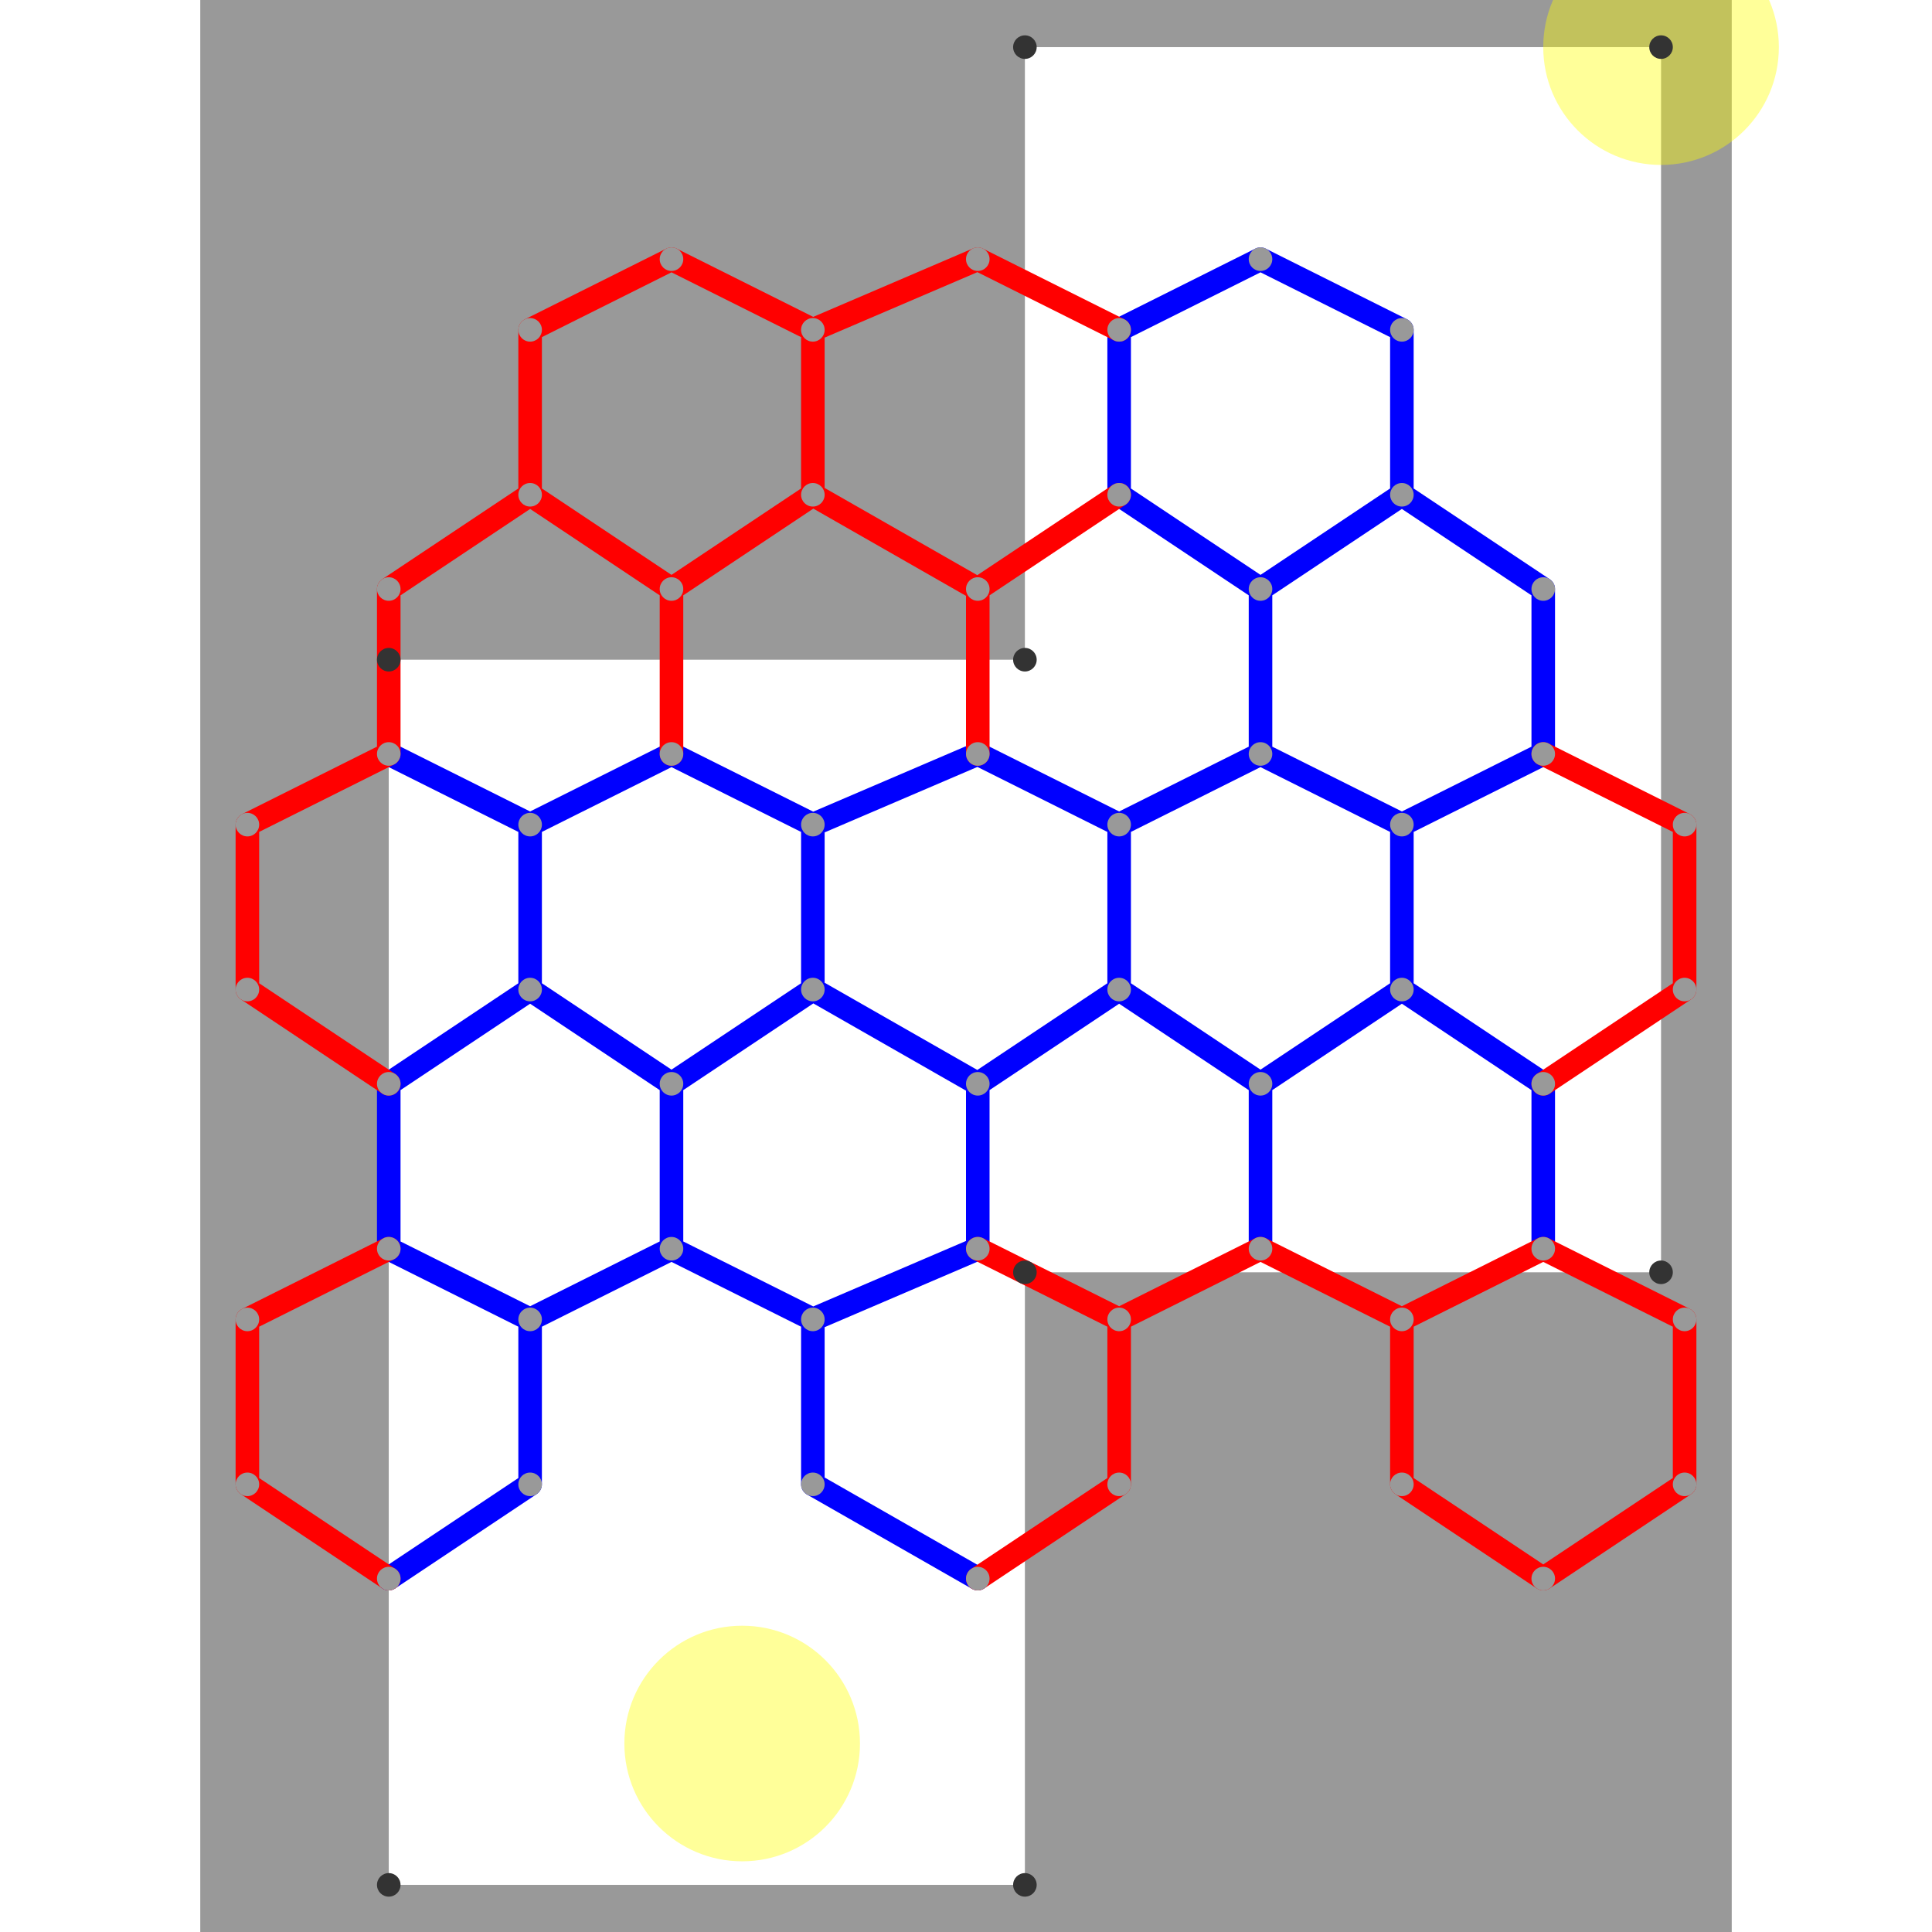
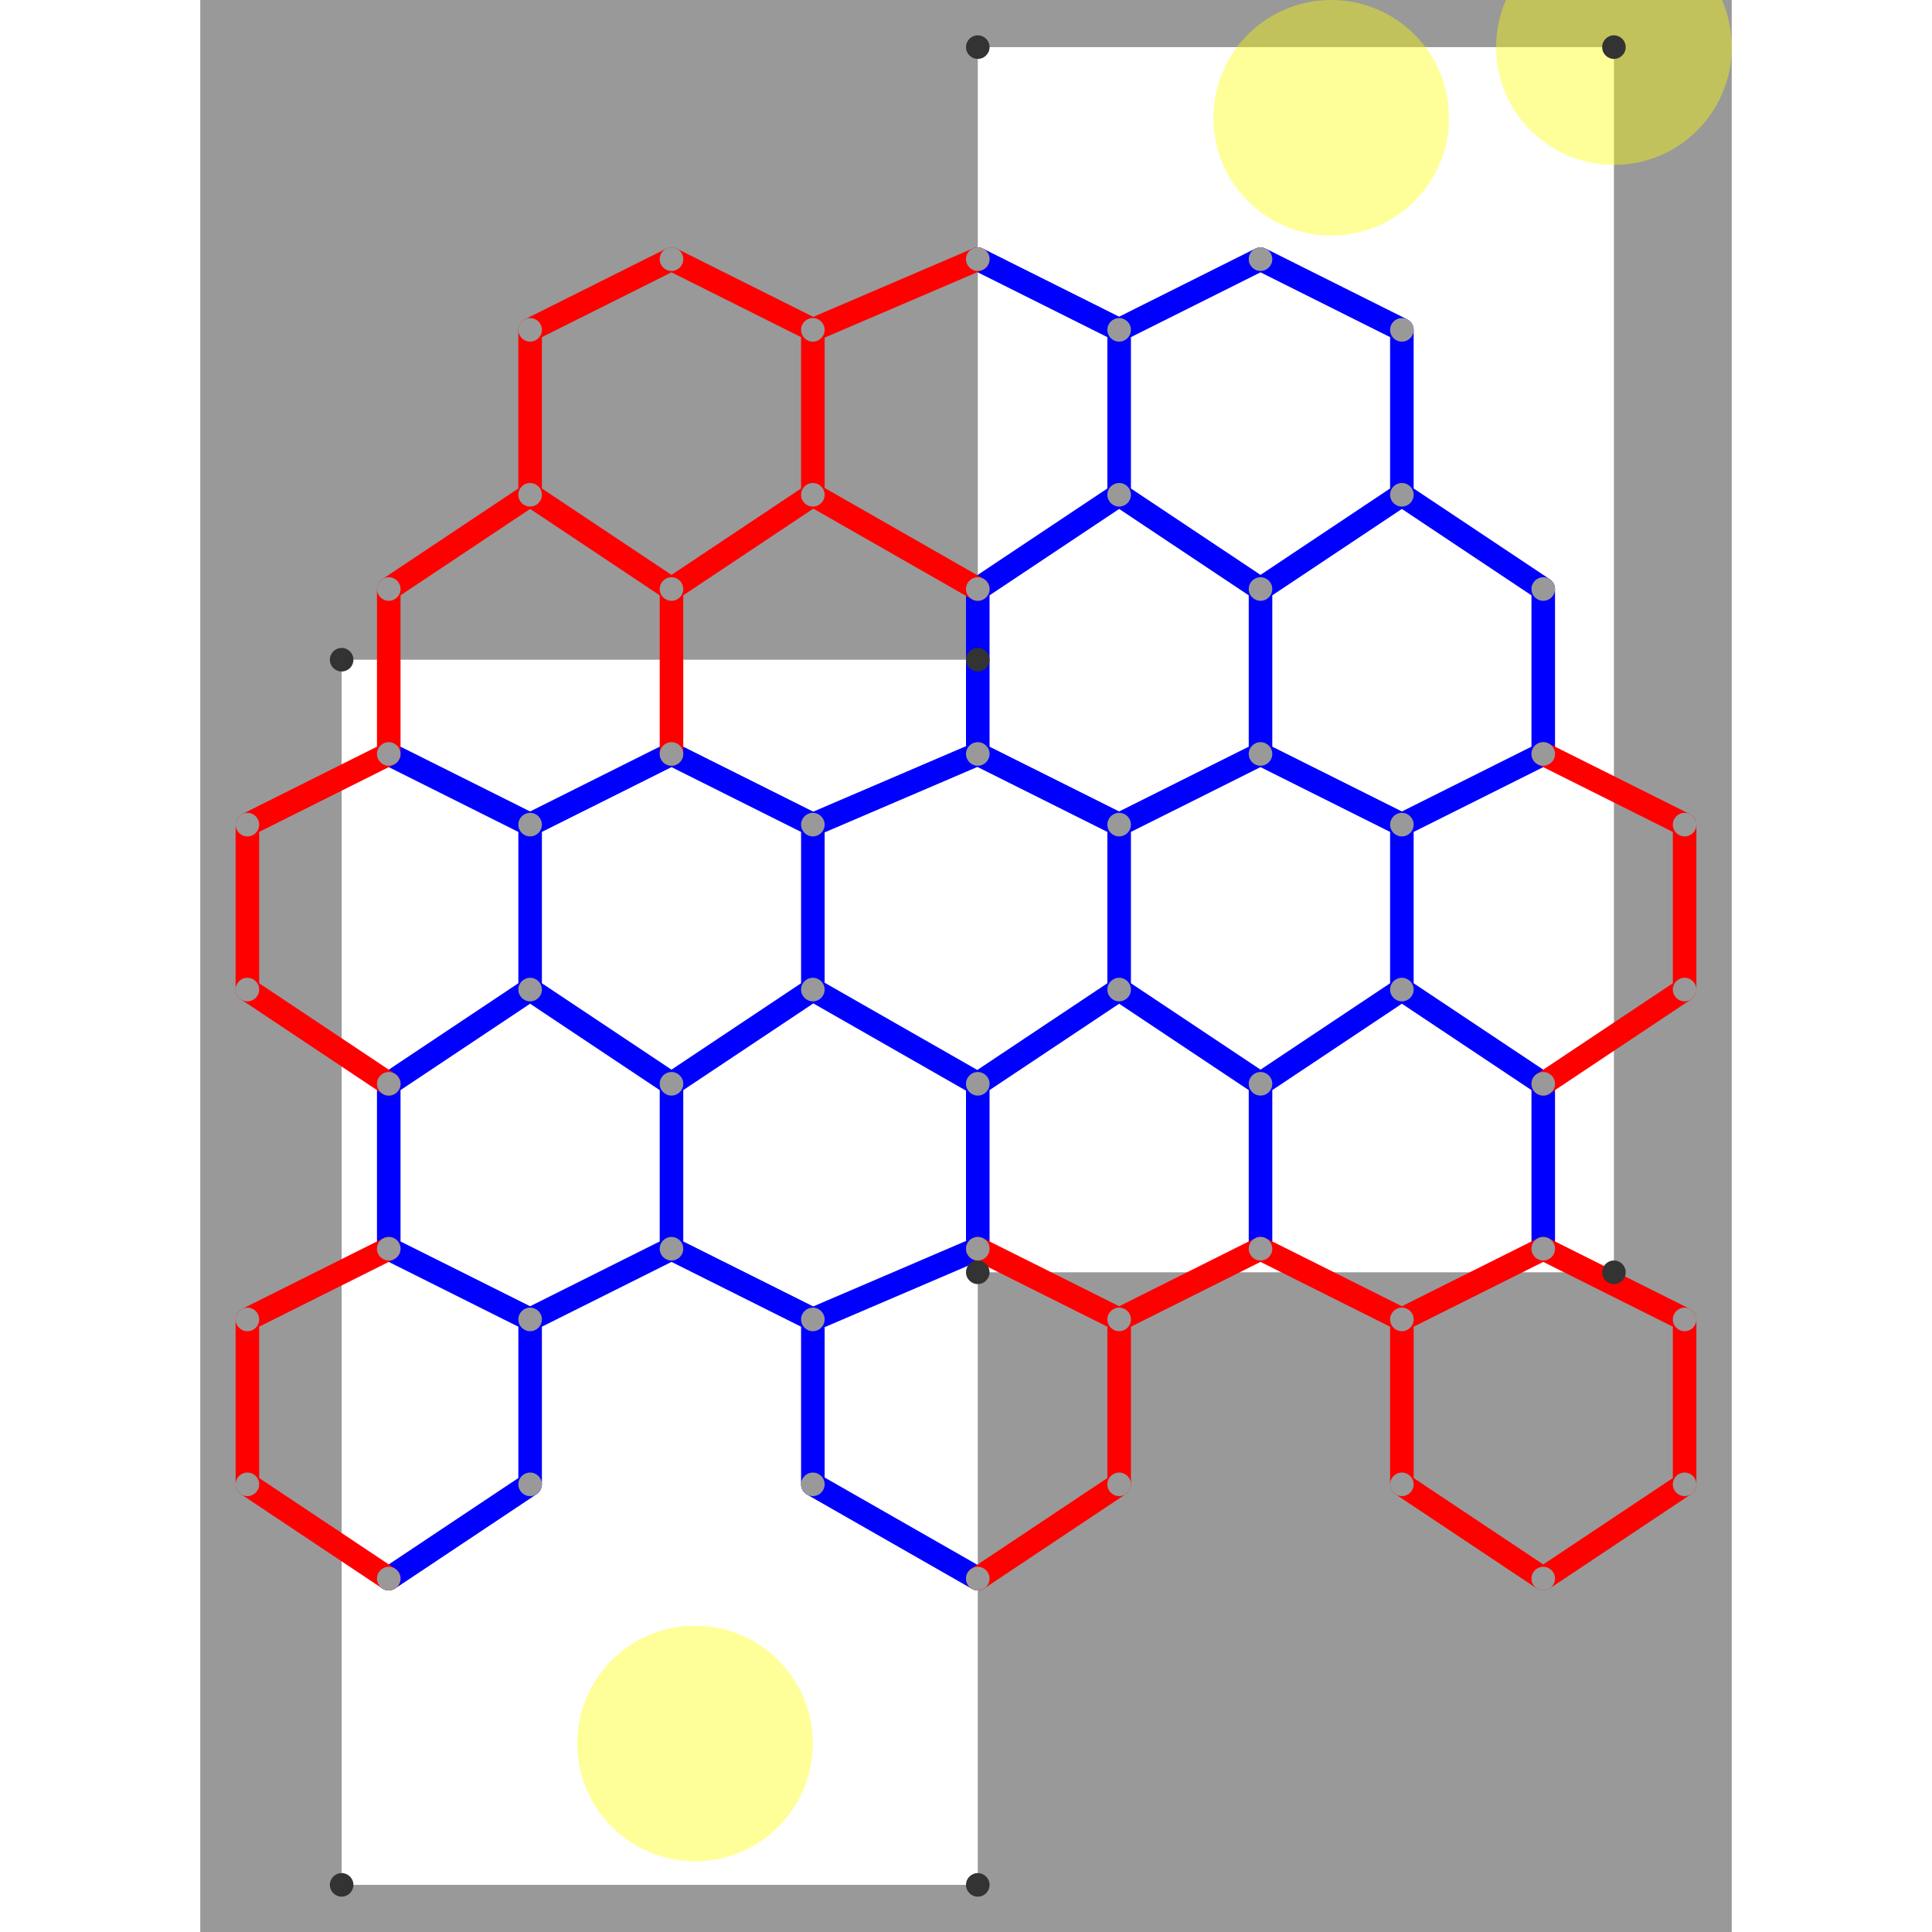
- <svg xmlns="http://www.w3.org/2000/svg" height="500" viewBox="5 -1 65 82" width="500">
-   <path class="hole" d="M40 1L40 27L13 27L13 79L40 79L40 53L67 53L67 1M5 -1L70 -1L70 81L5 81" style="fill:#00000066;fill-rule:evenodd;" />
-   <circle cx="67" cy="1" r="5" style="fill:#ffff0066;" title="Globalist" />
-   <circle cx="28" cy="73" r="5" style="fill:#ffff0066;" title="BreakALeg" />
-   <path class="ok" d="M13 31L19 34M13 45L13 52M13 45L19 41M13 52L19 55M13 66L19 62M19 34L19 41M19 34L25 31M19 41L25 45M19 55L19 62M19 55L25 52M25 31L31 34M25 45L25 52M25 45L31 41M25 52L31 55M31 34L31 41M31 34L38 31M31 41L38 45M31 55L31 62M31 55L38 52M31 62L38 66M38 31L44 34M38 45L38 52M38 45L44 41M44 13L44 20M44 13L50 10M44 20L50 24M44 34L44 41M44 34L50 31M44 41L50 45M50 10L56 13M50 24L50 31M50 24L56 20M50 31L56 34M50 45L50 52M50 45L56 41M56 13L56 20M56 20L62 24M56 34L56 41M56 34L62 31M56 41L62 45M62 24L62 31M62 45L62 52" style="stroke:#0000ff;stroke-linecap:round" />
-   <path class="out" d="M7 34L7 41M7 34L13 31M7 41L13 45M7 55L7 62M7 55L13 52M7 62L13 66M13 24L13 31M13 24L19 20M19 13L19 20M19 13L25 10M19 20L25 24M25 10L31 13M25 24L25 31M25 24L31 20M31 13L31 20M31 13L38 10M31 20L38 24M38 10L44 13M38 24L38 31M38 24L44 20M38 52L44 55M38 66L44 62M44 55L44 62M44 55L50 52M50 52L56 55M56 55L56 62M56 55L62 52M56 62L62 66M62 31L68 34M62 45L68 41M62 52L68 55M62 66L68 62M68 34L68 41M68 55L68 62" style="stroke:#ff0000;stroke-linecap:round" />
+ <svg xmlns="http://www.w3.org/2000/svg" height="500" viewBox="7 -1 65 82" width="500">
+   <path class="hole" d="M40 1L40 27L13 27L13 79L40 79L40 53L67 53L67 1M7 -1L72 -1L72 81L7 81" style="fill:#00000066;fill-rule:evenodd;" />
+   <circle cx="67" cy="1" fill="#ffff0066" r="5">
+ </circle>
+   <circle cx="28" cy="73" fill="#ffff0066" r="5">
+ </circle>
+   <circle cx="55" cy="4" fill="#ffff0066" r="5">
+ </circle>
+   <path class="ok" d="M15 31L21 34M15 45L15 52M15 45L21 41M15 52L21 55M15 66L21 62M21 34L21 41M21 34L27 31M21 41L27 45M21 55L21 62M21 55L27 52M27 31L33 34M27 45L27 52M27 45L33 41M27 52L33 55M33 34L33 41M33 34L40 31M33 41L40 45M33 55L33 62M33 55L40 52M33 62L40 66M40 10L46 13M40 24L40 31M40 24L46 20M40 31L46 34M40 45L40 52M40 45L46 41M46 13L46 20M46 13L52 10M46 20L52 24M46 34L46 41M46 34L52 31M46 41L52 45M52 10L58 13M52 24L52 31M52 24L58 20M52 31L58 34M52 45L52 52M52 45L58 41M58 13L58 20M58 20L64 24M58 34L58 41M58 34L64 31M58 41L64 45M64 24L64 31M64 45L64 52" style="stroke:#0000ff;stroke-linecap:round" />
+   <path class="out" d="M9 34L9 41M9 34L15 31M9 41L15 45M9 55L9 62M9 55L15 52M9 62L15 66M15 24L15 31M15 24L21 20M21 13L21 20M21 13L27 10M21 20L27 24M27 10L33 13M27 24L27 31M27 24L33 20M33 13L33 20M33 13L40 10M33 20L40 24M40 52L46 55M40 66L46 62M46 55L46 62M46 55L52 52M52 52L58 55M58 55L58 62M58 55L64 52M58 62L64 66M64 31L70 34M64 45L70 41M64 52L70 55M64 66L70 62M70 34L70 41M70 55L70 62" style="stroke:#ff0000;stroke-linecap:round" />
  <g fill="#333333">
-     <circle cx="40" cy="1" r="0.5" tabindex="0">
+     <circle cx="40" cy="1" r="0.5">
</circle>
-     <circle cx="40" cy="27" r="0.5" tabindex="1">
+     <circle cx="40" cy="27" r="0.5">
</circle>
-     <circle cx="13" cy="27" r="0.5" tabindex="2">
+     <circle cx="13" cy="27" r="0.5">
</circle>
-     <circle cx="13" cy="79" r="0.5" tabindex="3">
+     <circle cx="13" cy="79" r="0.5">
</circle>
-     <circle cx="40" cy="79" r="0.5" tabindex="4">
+     <circle cx="40" cy="79" r="0.5">
</circle>
-     <circle cx="40" cy="53" r="0.5" tabindex="5">
+     <circle cx="40" cy="53" r="0.5">
</circle>
-     <circle cx="67" cy="53" r="0.5" tabindex="6">
+     <circle cx="67" cy="53" r="0.5">
</circle>
-     <circle cx="67" cy="1" r="0.5" tabindex="7">
+     <circle cx="67" cy="1" r="0.5">
</circle>
  </g>
  <g fill="#999999">
-     <circle cx="7" cy="34" r="0.5" tabindex="8">
+     <circle cx="9" cy="34" i="0" r="0.5" tabindex="0">
</circle>
-     <circle cx="7" cy="41" r="0.5" tabindex="9">
+     <circle cx="9" cy="41" i="1" r="0.5" tabindex="1">
</circle>
-     <circle cx="7" cy="55" r="0.5" tabindex="10">
+     <circle cx="9" cy="55" i="2" r="0.5" tabindex="2">
</circle>
-     <circle cx="7" cy="62" r="0.5" tabindex="11">
+     <circle cx="9" cy="62" i="3" r="0.5" tabindex="3">
</circle>
-     <circle cx="13" cy="24" r="0.5" tabindex="12">
+     <circle cx="15" cy="24" i="4" r="0.5" tabindex="4">
</circle>
-     <circle cx="13" cy="31" r="0.5" tabindex="13">
+     <circle cx="15" cy="31" i="5" r="0.5" tabindex="5">
</circle>
-     <circle cx="13" cy="45" r="0.5" tabindex="14">
+     <circle cx="15" cy="45" i="6" r="0.5" tabindex="6">
</circle>
-     <circle cx="13" cy="52" r="0.5" tabindex="15">
+     <circle cx="15" cy="52" i="7" r="0.5" tabindex="7">
</circle>
-     <circle cx="13" cy="66" r="0.5" tabindex="16">
+     <circle cx="15" cy="66" i="8" r="0.5" tabindex="8">
</circle>
-     <circle cx="19" cy="13" r="0.5" tabindex="17">
+     <circle cx="21" cy="13" i="9" r="0.5" tabindex="9">
</circle>
-     <circle cx="19" cy="20" r="0.5" tabindex="18">
+     <circle cx="21" cy="20" i="10" r="0.5" tabindex="10">
</circle>
-     <circle cx="19" cy="34" r="0.5" tabindex="19">
+     <circle cx="21" cy="34" i="11" r="0.5" tabindex="11">
</circle>
-     <circle cx="19" cy="41" r="0.5" tabindex="20">
+     <circle cx="21" cy="41" i="12" r="0.5" tabindex="12">
</circle>
-     <circle cx="19" cy="55" r="0.5" tabindex="21">
+     <circle cx="21" cy="55" i="13" r="0.5" tabindex="13">
</circle>
-     <circle cx="19" cy="62" r="0.5" tabindex="22">
+     <circle cx="21" cy="62" i="14" r="0.5" tabindex="14">
</circle>
-     <circle cx="25" cy="10" r="0.5" tabindex="23">
+     <circle cx="27" cy="10" i="15" r="0.5" tabindex="15">
</circle>
-     <circle cx="25" cy="24" r="0.5" tabindex="24">
+     <circle cx="27" cy="24" i="16" r="0.5" tabindex="16">
</circle>
-     <circle cx="25" cy="31" r="0.5" tabindex="25">
+     <circle cx="27" cy="31" i="17" r="0.5" tabindex="17">
</circle>
-     <circle cx="25" cy="45" r="0.5" tabindex="26">
+     <circle cx="27" cy="45" i="18" r="0.5" tabindex="18">
</circle>
-     <circle cx="25" cy="52" r="0.5" tabindex="27">
+     <circle cx="27" cy="52" i="19" r="0.5" tabindex="19">
</circle>
-     <circle cx="31" cy="13" r="0.5" tabindex="28">
+     <circle cx="33" cy="13" i="20" r="0.5" tabindex="20">
</circle>
-     <circle cx="31" cy="20" r="0.5" tabindex="29">
+     <circle cx="33" cy="20" i="21" r="0.5" tabindex="21">
</circle>
-     <circle cx="31" cy="34" r="0.5" tabindex="30">
+     <circle cx="33" cy="34" i="22" r="0.5" tabindex="22">
</circle>
-     <circle cx="31" cy="41" r="0.5" tabindex="31">
+     <circle cx="33" cy="41" i="23" r="0.5" tabindex="23">
</circle>
-     <circle cx="31" cy="55" r="0.5" tabindex="32">
+     <circle cx="33" cy="55" i="24" r="0.5" tabindex="24">
</circle>
-     <circle cx="31" cy="62" r="0.5" tabindex="33">
+     <circle cx="33" cy="62" i="25" r="0.5" tabindex="25">
</circle>
-     <circle cx="38" cy="10" r="0.5" tabindex="34">
+     <circle cx="40" cy="10" i="26" r="0.5" tabindex="26">
</circle>
-     <circle cx="38" cy="24" r="0.5" tabindex="35">
+     <circle cx="40" cy="24" i="27" r="0.5" tabindex="27">
</circle>
-     <circle cx="38" cy="31" r="0.5" tabindex="36">
+     <circle cx="40" cy="31" i="28" r="0.5" tabindex="28">
</circle>
-     <circle cx="38" cy="45" r="0.5" tabindex="37">
+     <circle cx="40" cy="45" i="29" r="0.5" tabindex="29">
</circle>
-     <circle cx="38" cy="52" r="0.5" tabindex="38">
+     <circle cx="40" cy="52" i="30" r="0.5" tabindex="30">
</circle>
-     <circle cx="38" cy="66" r="0.5" tabindex="39">
+     <circle cx="40" cy="66" i="31" r="0.5" tabindex="31">
</circle>
-     <circle cx="44" cy="13" r="0.5" tabindex="40">
+     <circle cx="46" cy="13" i="32" r="0.5" tabindex="32">
</circle>
-     <circle cx="44" cy="20" r="0.5" tabindex="41">
+     <circle cx="46" cy="20" i="33" r="0.5" tabindex="33">
</circle>
-     <circle cx="44" cy="34" r="0.5" tabindex="42">
+     <circle cx="46" cy="34" i="34" r="0.5" tabindex="34">
</circle>
-     <circle cx="44" cy="41" r="0.5" tabindex="43">
+     <circle cx="46" cy="41" i="35" r="0.5" tabindex="35">
</circle>
-     <circle cx="44" cy="55" r="0.5" tabindex="44">
+     <circle cx="46" cy="55" i="36" r="0.5" tabindex="36">
</circle>
-     <circle cx="44" cy="62" r="0.5" tabindex="45">
+     <circle cx="46" cy="62" i="37" r="0.5" tabindex="37">
</circle>
-     <circle cx="50" cy="10" r="0.5" tabindex="46">
+     <circle cx="52" cy="10" i="38" r="0.5" tabindex="38">
</circle>
-     <circle cx="50" cy="24" r="0.5" tabindex="47">
+     <circle cx="52" cy="24" i="39" r="0.5" tabindex="39">
</circle>
-     <circle cx="50" cy="31" r="0.5" tabindex="48">
+     <circle cx="52" cy="31" i="40" r="0.5" tabindex="40">
</circle>
-     <circle cx="50" cy="45" r="0.5" tabindex="49">
+     <circle cx="52" cy="45" i="41" r="0.5" tabindex="41">
</circle>
-     <circle cx="50" cy="52" r="0.5" tabindex="50">
+     <circle cx="52" cy="52" i="42" r="0.5" tabindex="42">
</circle>
-     <circle cx="56" cy="13" r="0.5" tabindex="51">
+     <circle cx="58" cy="13" i="43" r="0.5" tabindex="43">
</circle>
-     <circle cx="56" cy="20" r="0.5" tabindex="52">
+     <circle cx="58" cy="20" i="44" r="0.5" tabindex="44">
</circle>
-     <circle cx="56" cy="34" r="0.5" tabindex="53">
+     <circle cx="58" cy="34" i="45" r="0.5" tabindex="45">
</circle>
-     <circle cx="56" cy="41" r="0.5" tabindex="54">
+     <circle cx="58" cy="41" i="46" r="0.5" tabindex="46">
</circle>
-     <circle cx="56" cy="55" r="0.5" tabindex="55">
+     <circle cx="58" cy="55" i="47" r="0.5" tabindex="47">
</circle>
-     <circle cx="56" cy="62" r="0.5" tabindex="56">
+     <circle cx="58" cy="62" i="48" r="0.5" tabindex="48">
</circle>
-     <circle cx="62" cy="24" r="0.5" tabindex="57">
+     <circle cx="64" cy="24" i="49" r="0.5" tabindex="49">
</circle>
-     <circle cx="62" cy="31" r="0.5" tabindex="58">
+     <circle cx="64" cy="31" i="50" r="0.5" tabindex="50">
</circle>
-     <circle cx="62" cy="45" r="0.5" tabindex="59">
+     <circle cx="64" cy="45" i="51" r="0.5" tabindex="51">
</circle>
-     <circle cx="62" cy="52" r="0.5" tabindex="60">
+     <circle cx="64" cy="52" i="52" r="0.5" tabindex="52">
</circle>
-     <circle cx="62" cy="66" r="0.5" tabindex="61">
+     <circle cx="64" cy="66" i="53" r="0.5" tabindex="53">
</circle>
-     <circle cx="68" cy="34" r="0.5" tabindex="62">
+     <circle cx="70" cy="34" i="54" r="0.5" tabindex="54">
</circle>
-     <circle cx="68" cy="41" r="0.5" tabindex="63">
+     <circle cx="70" cy="41" i="55" r="0.5" tabindex="55">
</circle>
-     <circle cx="68" cy="55" r="0.5" tabindex="64">
+     <circle cx="70" cy="55" i="56" r="0.5" tabindex="56">
</circle>
-     <circle cx="68" cy="62" r="0.5" tabindex="65">
+     <circle cx="70" cy="62" i="57" r="0.5" tabindex="57">
</circle>
  </g>
</svg>
